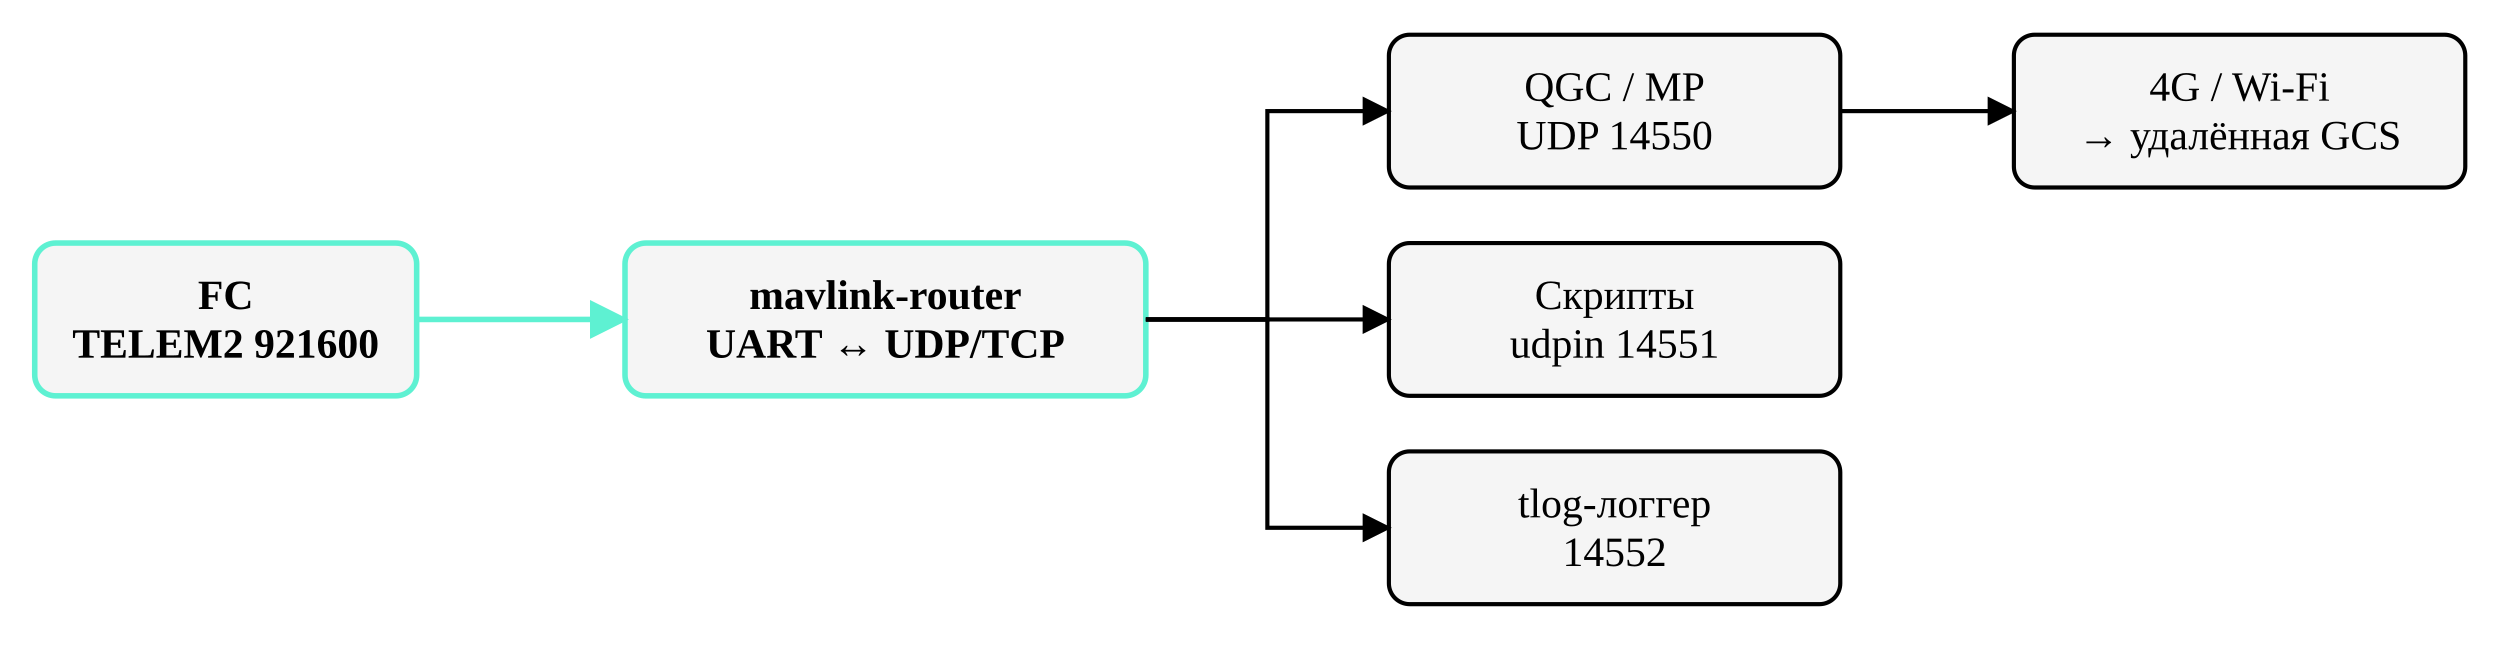
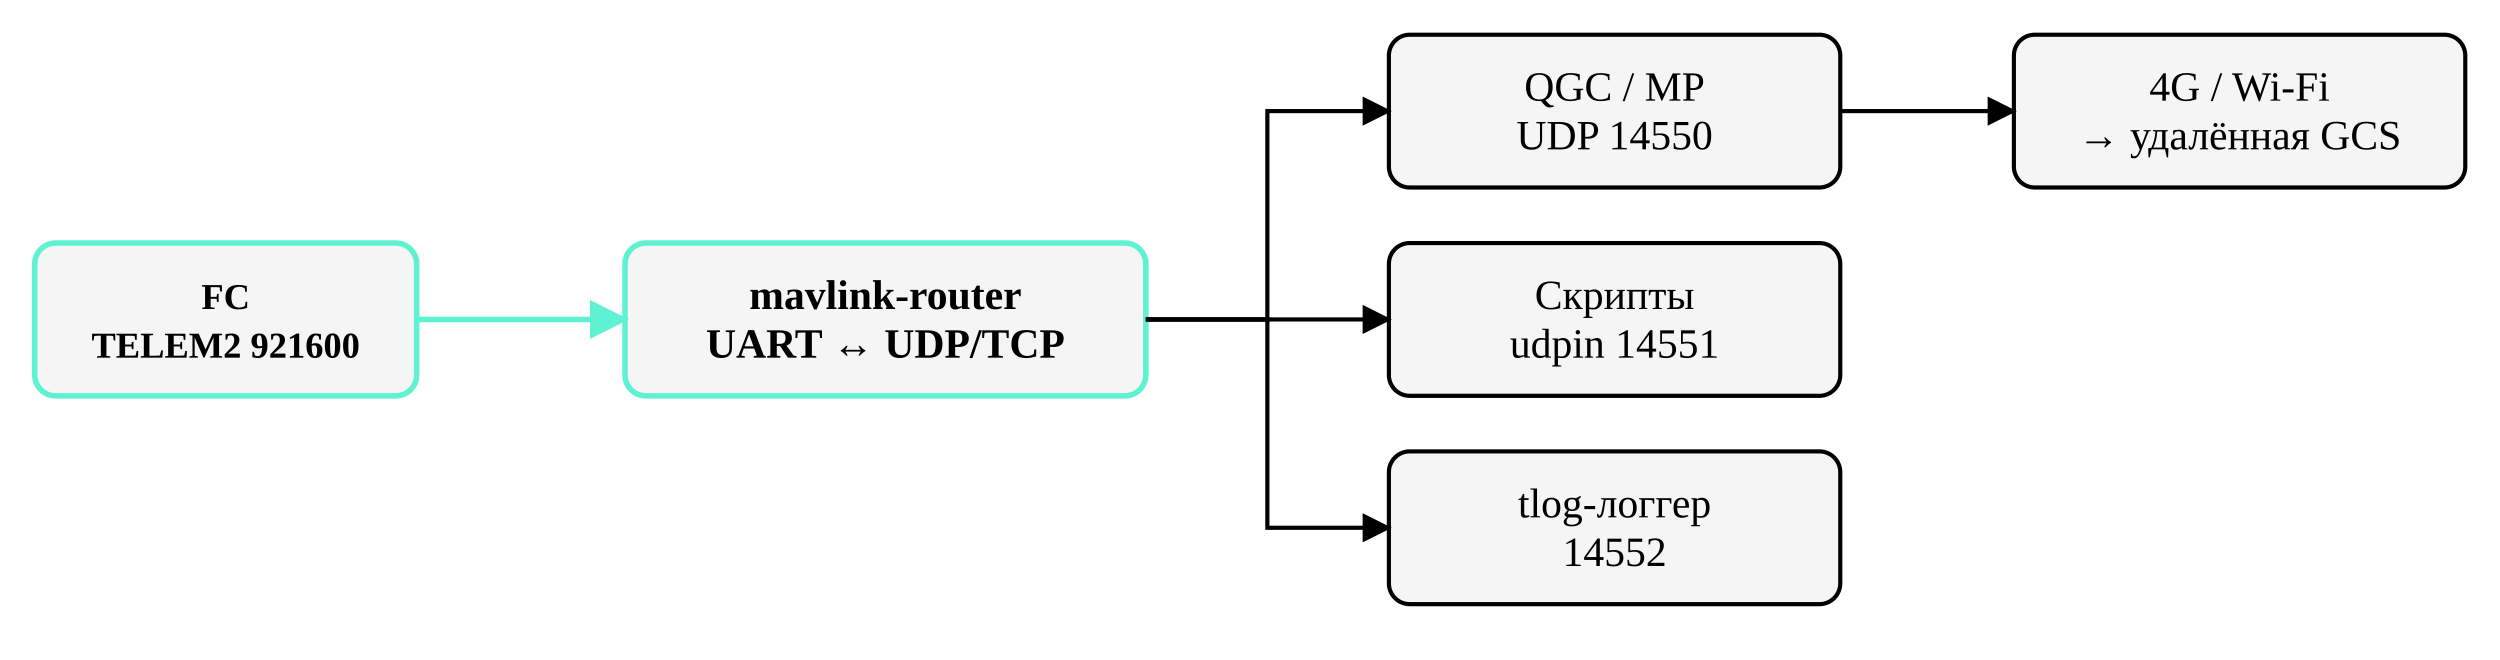
<svg xmlns="http://www.w3.org/2000/svg" viewBox="0 0 720 190" width="100%" role="img" aria-labelledby="t" style="max-width:720px;display:block;margin:0 auto">
  <style>text{font-family: var(--gc-font-mono, ui-monospace, Menlo, monospace); font-size: 12px;fill:currentColor} .m{fill:var(--gc-ink-muted, #8a93a3)} .a{fill:var(--gc-accent-hud, #5ef1d2)} .w{fill:var(--gc-signal-amber, #f0b24c)} .d{fill:var(--gc-signal-red, #e8636b)} .box{fill:var(--gc-surface-200, rgba(128,128,128,0.08));stroke:currentColor;stroke-width:1.2} .boxa{fill:var(--gc-surface-200, rgba(128,128,128,0.08));stroke:var(--gc-accent-hud, #5ef1d2);stroke-width:1.6} .ln{stroke:currentColor;stroke-width:1.2;fill:none} .lna{stroke:var(--gc-accent-hud, #5ef1d2);stroke-width:1.6;fill:none} .lnm{stroke:var(--gc-ink-muted, #8a93a3);stroke-width:1;fill:none;stroke-dasharray:4 3} .t{font-size:11px} .b{font-weight:600}</style>
  <defs>
    <marker id="ar" viewBox="0 0 10 10" refX="9" refY="5" markerWidth="7" markerHeight="7" orient="auto-start-reverse">
      <path d="M0 0L10 5L0 10z" fill="currentColor" />
    </marker>
    <marker id="ara" viewBox="0 0 10 10" refX="9" refY="5" markerWidth="7" markerHeight="7" orient="auto-start-reverse">
      <path d="M0 0L10 5L0 10z" fill="var(--gc-accent-hud, #5ef1d2)" />
    </marker>
  </defs>
  <rect class="boxa" x="10" y="70" width="110" height="44" rx="6" />
-   <text x="65.0" y="89.0" text-anchor="middle" class="b">FC</text>
-   <text x="65.0" y="103.0" text-anchor="middle" class="b">TELEM2 921600</text>
+   <text x="65.0" y="89.0" text-anchor="middle" class="b" style="font-size:10.5px">FC</text>
+   <text x="65.0" y="103.0" text-anchor="middle" class="b" style="font-size:10.5px">TELEM2 921600</text>
  <rect class="boxa" x="180" y="70" width="150" height="44" rx="6" />
  <text x="255.0" y="89.0" text-anchor="middle" class="b">mavlink-router</text>
  <text x="255.0" y="103.0" text-anchor="middle" class="b">UART ↔ UDP/TCP</text>
  <rect class="box" x="400" y="10" width="130" height="44" rx="6" />
  <text x="465.0" y="29.0" text-anchor="middle">QGC / MP</text>
  <text x="465.0" y="43.0" text-anchor="middle">UDP 14550</text>
  <rect class="box" x="400" y="70" width="130" height="44" rx="6" />
  <text x="465.0" y="89.0" text-anchor="middle">Скрипты</text>
  <text x="465.0" y="103.0" text-anchor="middle">udpin 14551</text>
  <rect class="box" x="400" y="130" width="130" height="44" rx="6" />
  <text x="465.0" y="149.0" text-anchor="middle">tlog-логгер</text>
  <text x="465.0" y="163.0" text-anchor="middle">14552</text>
  <rect class="box" x="580" y="10" width="130" height="44" rx="6" />
  <text x="645.0" y="29.0" text-anchor="middle">4G / Wi-Fi</text>
  <text x="645.0" y="43.0" text-anchor="middle">→ удалённая GCS</text>
  <path class="lna" d="M120 92.0 L180 92.0" marker-end="url(#ara)" />
  <path class="ln" d="M330 92.0 L365.0 92.0 L365.0 32.0 L400 32.0" marker-end="url(#ar)" />
  <path class="ln" d="M330 92.0 L400 92.0" marker-end="url(#ar)" />
  <path class="ln" d="M330 92.0 L365.0 92.0 L365.0 152.0 L400 152.0" marker-end="url(#ar)" />
  <path class="ln" d="M530 32.0 L580 32.0" marker-end="url(#ar)" />
</svg>
